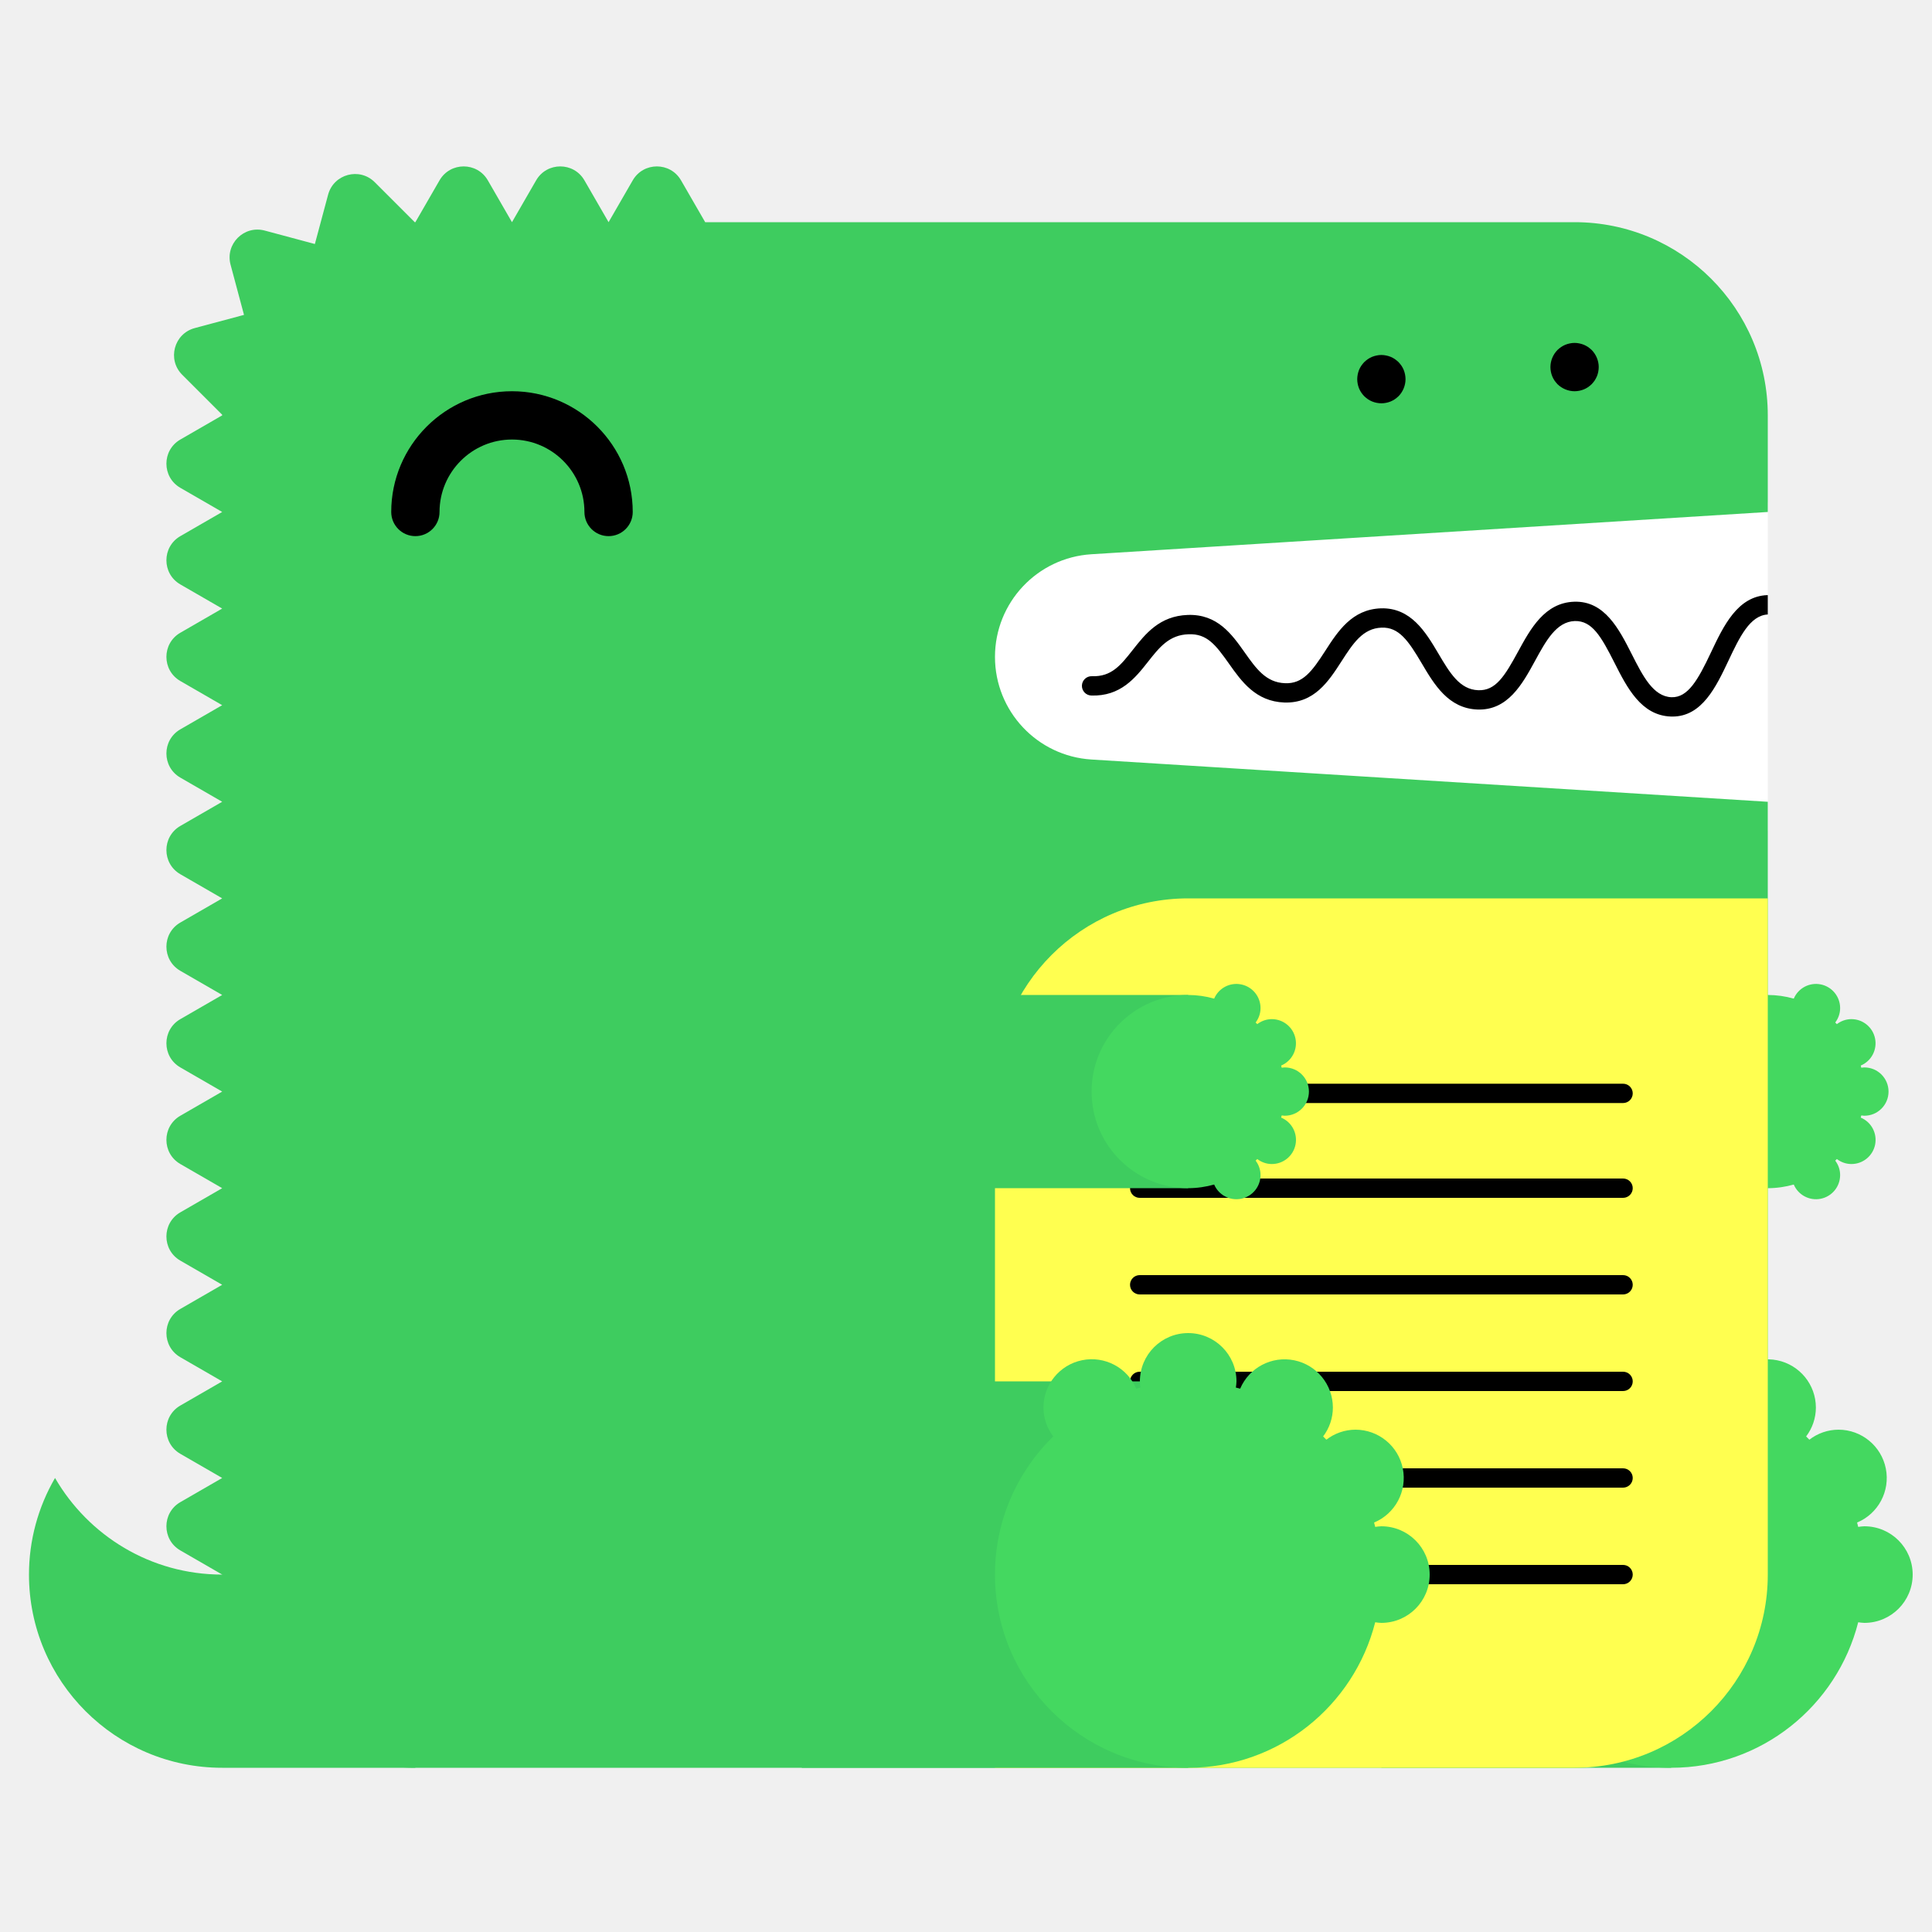
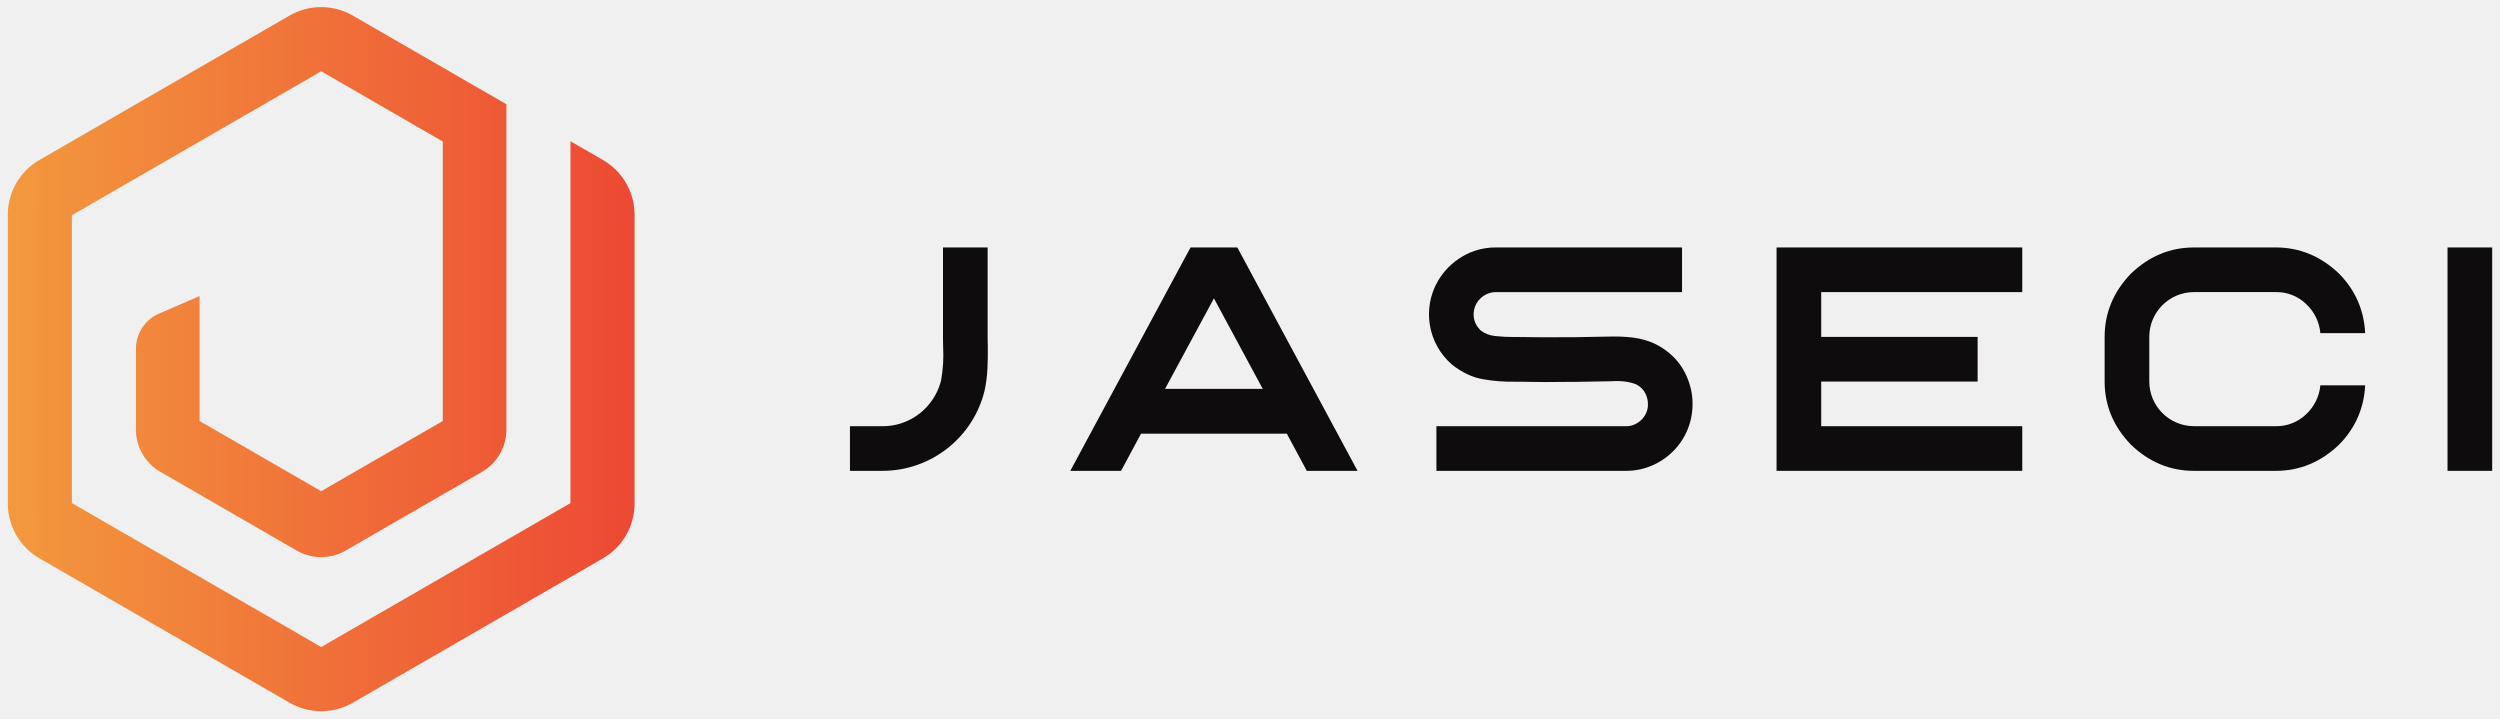
- <svg xmlns="http://www.w3.org/2000/svg" width="200" height="200" viewBox="0 0 200 200">
-   <g fill="none" fill-rule="evenodd">
-     <path fill="#FFF" d="M99 52h84v34H99z" />
-     <path d="M23 163c-7.398 0-13.843-4.027-17.303-10A19.886 19.886 0 0 0 3 163c0 11.046 8.954 20 20 20h20v-20H23z" fill="#3ECC5F" />
-     <path d="M112.98 57.376L183 53V43c0-11.046-8.954-20-20-20H73l-2.5-4.33c-1.112-1.925-3.889-1.925-5 0L63 23l-2.5-4.33c-1.111-1.925-3.889-1.925-5 0L53 23l-2.5-4.33c-1.111-1.925-3.889-1.925-5 0L43 23c-.022 0-.042.003-.065.003l-4.142-4.141c-1.57-1.571-4.252-.853-4.828 1.294l-1.369 5.104-5.192-1.392c-2.148-.575-4.111 1.389-3.535 3.536l1.39 5.193-5.102 1.367c-2.148.576-2.867 3.259-1.296 4.83l4.142 4.142c0 .021-.003.042-.003.064l-4.33 2.5c-1.925 1.111-1.925 3.889 0 5L23 53l-4.33 2.5c-1.925 1.111-1.925 3.889 0 5L23 63l-4.33 2.5c-1.925 1.111-1.925 3.889 0 5L23 73l-4.33 2.5c-1.925 1.111-1.925 3.889 0 5L23 83l-4.33 2.5c-1.925 1.111-1.925 3.889 0 5L23 93l-4.33 2.5c-1.925 1.111-1.925 3.889 0 5L23 103l-4.33 2.5c-1.925 1.111-1.925 3.889 0 5L23 113l-4.33 2.5c-1.925 1.111-1.925 3.889 0 5L23 123l-4.33 2.5c-1.925 1.111-1.925 3.889 0 5L23 133l-4.33 2.5c-1.925 1.111-1.925 3.889 0 5L23 143l-4.33 2.5c-1.925 1.111-1.925 3.889 0 5L23 153l-4.33 2.5c-1.925 1.111-1.925 3.889 0 5L23 163c0 11.046 8.954 20 20 20h120c11.046 0 20-8.954 20-20V83l-70.02-4.376A10.645 10.645 0 0 1 103 68c0-5.621 4.37-10.273 9.98-10.624" fill="#3ECC5F" />
-     <path fill="#3ECC5F" d="M143 183h30v-40h-30z" />
-     <path d="M193 158c-.219 0-.428.037-.639.064-.038-.15-.074-.301-.116-.451A5 5 0 0 0 190.32 148a4.96 4.96 0 0 0-3.016 1.036 26.531 26.531 0 0 0-.335-.336 4.955 4.955 0 0 0 1.011-2.987 5 5 0 0 0-9.599-1.959c-.148-.042-.297-.077-.445-.115.027-.211.064-.42.064-.639a5 5 0 0 0-5-5 5 5 0 0 0-5 5c0 .219.037.428.064.639-.148.038-.297.073-.445.115a4.998 4.998 0 0 0-9.599 1.959c0 1.125.384 2.151 1.011 2.987-3.717 3.632-6.031 8.693-6.031 14.3 0 11.046 8.954 20 20 20 9.339 0 17.16-6.41 19.361-15.064.211.027.42.064.639.064a5 5 0 0 0 5-5 5 5 0 0 0-5-5" fill="#44D860" />
-     <path fill="#3ECC5F" d="M153 123h30v-20h-30z" />
-     <path d="M193 115.5a2.5 2.5 0 1 0 0-5c-.109 0-.214.019-.319.032-.02-.075-.037-.15-.058-.225a2.501 2.501 0 0 0-.963-4.807c-.569 0-1.088.197-1.508.518a6.653 6.653 0 0 0-.168-.168c.314-.417.506-.931.506-1.494a2.5 2.5 0 0 0-4.8-.979A9.987 9.987 0 0 0 183 103c-5.522 0-10 4.478-10 10s4.478 10 10 10c.934 0 1.833-.138 2.69-.377a2.5 2.5 0 0 0 4.8-.979c0-.563-.192-1.077-.506-1.494.057-.055.113-.111.168-.168.42.321.939.518 1.508.518a2.5 2.5 0 0 0 .963-4.807c.021-.074.038-.15.058-.225.105.013.21.032.319.032" fill="#44D860" />
-     <path d="M63 55.5a2.5 2.5 0 0 1-2.5-2.5c0-4.136-3.364-7.5-7.5-7.5s-7.5 3.364-7.5 7.5a2.5 2.5 0 1 1-5 0c0-6.893 5.607-12.5 12.5-12.5S65.5 46.107 65.5 53a2.5 2.5 0 0 1-2.5 2.5" fill="#000" />
-     <path d="M103 183h60c11.046 0 20-8.954 20-20V93h-60c-11.046 0-20 8.954-20 20v70z" fill="#FFFF50" />
-     <path d="M168.02 124h-50.04a1 1 0 1 1 0-2h50.04a1 1 0 1 1 0 2m0 20h-50.04a1 1 0 1 1 0-2h50.04a1 1 0 1 1 0 2m0 20h-50.04a1 1 0 1 1 0-2h50.04a1 1 0 1 1 0 2m0-49.814h-50.04a1 1 0 1 1 0-2h50.04a1 1 0 1 1 0 2m0 19.814h-50.04a1 1 0 1 1 0-2h50.04a1 1 0 1 1 0 2m0 20h-50.04a1 1 0 1 1 0-2h50.04a1 1 0 1 1 0 2M183 61.611c-.012 0-.022-.006-.034-.005-3.09.105-4.552 3.196-5.842 5.923-1.346 2.85-2.387 4.703-4.093 4.647-1.889-.068-2.969-2.202-4.113-4.46-1.314-2.594-2.814-5.536-5.963-5.426-3.046.104-4.513 2.794-5.807 5.167-1.377 2.528-2.314 4.065-4.121 3.994-1.927-.07-2.951-1.805-4.136-3.813-1.321-2.236-2.848-4.75-5.936-4.664-2.994.103-4.465 2.385-5.763 4.4-1.373 2.13-2.335 3.428-4.165 3.351-1.973-.07-2.992-1.51-4.171-3.177-1.324-1.873-2.816-3.993-5.895-3.89-2.928.1-4.399 1.97-5.696 3.618-1.232 1.564-2.194 2.802-4.229 2.724a1 1 0 0 0-.072 2c3.017.101 4.545-1.8 5.872-3.487 1.177-1.496 2.193-2.787 4.193-2.855 1.926-.082 2.829 1.115 4.195 3.045 1.297 1.834 2.769 3.914 5.731 4.021 3.103.104 4.596-2.215 5.918-4.267 1.182-1.834 2.202-3.417 4.15-3.484 1.793-.067 2.769 1.35 4.145 3.681 1.297 2.197 2.766 4.686 5.787 4.796 3.125.108 4.634-2.62 5.949-5.035 1.139-2.088 2.214-4.06 4.119-4.126 1.793-.042 2.728 1.595 4.111 4.33 1.292 2.553 2.757 5.445 5.825 5.556l.169.003c3.064 0 4.518-3.075 5.805-5.794 1.139-2.41 2.217-4.68 4.067-4.773v-2z" fill="#000" />
-     <path fill="#3ECC5F" d="M83 183h40v-40H83z" />
-     <path d="M143 158c-.219 0-.428.037-.639.064-.038-.15-.074-.301-.116-.451A5 5 0 0 0 140.32 148a4.96 4.96 0 0 0-3.016 1.036 26.531 26.531 0 0 0-.335-.336 4.955 4.955 0 0 0 1.011-2.987 5 5 0 0 0-9.599-1.959c-.148-.042-.297-.077-.445-.115.027-.211.064-.42.064-.639a5 5 0 0 0-5-5 5 5 0 0 0-5 5c0 .219.037.428.064.639-.148.038-.297.073-.445.115a4.998 4.998 0 0 0-9.599 1.959c0 1.125.384 2.151 1.011 2.987-3.717 3.632-6.031 8.693-6.031 14.3 0 11.046 8.954 20 20 20 9.339 0 17.16-6.41 19.361-15.064.211.027.42.064.639.064a5 5 0 0 0 5-5 5 5 0 0 0-5-5" fill="#44D860" />
-     <path fill="#3ECC5F" d="M83 123h40v-20H83z" />
-     <path d="M133 115.5a2.5 2.5 0 1 0 0-5c-.109 0-.214.019-.319.032-.02-.075-.037-.15-.058-.225a2.501 2.501 0 0 0-.963-4.807c-.569 0-1.088.197-1.508.518a6.653 6.653 0 0 0-.168-.168c.314-.417.506-.931.506-1.494a2.5 2.5 0 0 0-4.8-.979A9.987 9.987 0 0 0 123 103c-5.522 0-10 4.478-10 10s4.478 10 10 10c.934 0 1.833-.138 2.69-.377a2.5 2.5 0 0 0 4.8-.979c0-.563-.192-1.077-.506-1.494.057-.055.113-.111.168-.168.42.321.939.518 1.508.518a2.5 2.5 0 0 0 .963-4.807c.021-.074.038-.15.058-.225.105.013.21.032.319.032" fill="#44D860" />
-     <path d="M143 41.75c-.16 0-.33-.02-.49-.05a2.52 2.52 0 0 1-.47-.14c-.15-.06-.29-.14-.431-.23-.13-.09-.259-.2-.38-.31-.109-.12-.219-.24-.309-.38s-.17-.28-.231-.43a2.619 2.619 0 0 1-.189-.96c0-.16.02-.33.05-.49.03-.16.08-.31.139-.47.061-.15.141-.29.231-.43.09-.13.2-.26.309-.38.121-.11.25-.22.38-.31.141-.09.281-.17.431-.23.149-.06.31-.11.47-.14.32-.07.65-.07.98 0 .159.03.32.08.47.14.149.06.29.14.43.23.13.09.259.2.38.31.11.12.22.25.31.38.09.14.17.28.23.43.06.16.11.31.14.47.029.16.05.33.05.49 0 .66-.271 1.31-.73 1.77-.121.11-.25.22-.38.31-.14.09-.281.17-.43.23a2.565 2.565 0 0 1-.96.19m20-1.25c-.66 0-1.3-.27-1.771-.73a3.802 3.802 0 0 1-.309-.38c-.09-.14-.17-.28-.231-.43a2.619 2.619 0 0 1-.189-.96c0-.66.27-1.3.729-1.77.121-.11.25-.22.38-.31.141-.09.281-.17.431-.23.149-.06.31-.11.47-.14.32-.07.66-.07.98 0 .159.03.32.08.47.14.149.06.29.14.43.23.13.09.259.2.38.31.459.47.73 1.11.73 1.77 0 .16-.021.33-.05.49-.03.16-.08.32-.14.47-.07.15-.14.29-.23.43-.09.13-.2.26-.31.38-.121.11-.25.22-.38.31-.14.09-.281.17-.43.23a2.565 2.565 0 0 1-.96.19" fill="#000" />
-   </g>
+ <svg xmlns="http://www.w3.org/2000/svg" id="Layer_1" data-name="Layer 1" viewBox="0 0 2556.43 734.52">
+   <defs>
+     <style>.cls-1{fill:url(#linear-gradient);}.cls-2{fill:#0e0c0c;}</style>
+     <linearGradient id="linear-gradient" x1="886.83" y1="14.74" x2="907.34" y2="14.74" gradientTransform="matrix(31.24, 0, 0, -31.24, -27696, 827.57)" gradientUnits="userSpaceOnUse">
+       <stop offset="0" stop-color="#f3993e" />
+       <stop offset="1" stop-color="#ed4834" />
+     </linearGradient>
+   </defs>
+   <path class="cls-1" d="M616.63,163.65l-33.28-19.21v370L328.43,661.62,73.5,514.44V220.08L328.43,72.9l124.35,71.79V430.5L328.43,502.29,204.07,430.5V302.75l-41.35,17.84A39.23,39.23,0,0,0,139,356.65V439.3a49.94,49.94,0,0,0,24.91,43.14l139.6,80.61a49.93,49.93,0,0,0,49.81,0l139.6-80.6a49.94,49.94,0,0,0,24.91-43.14V106.38h-.41L360.65,15.86a64.66,64.66,0,0,0-64.45,0l-256,147.79A64.63,64.63,0,0,0,8,219.47V515.05a64.6,64.6,0,0,0,32.22,55.81l256,147.79a64.61,64.61,0,0,0,64.45,0l256-147.79a64.62,64.62,0,0,0,32.22-55.81V219.47A64.63,64.63,0,0,0,616.63,163.65Z" />
+   <path class="cls-2" d="M916.71,434.22a61.81,61.81,0,0,0,45.65-45.33,149,149,0,0,0,2.07-33.84c-.1-2.88-.16-5.75-.16-8.62V253.05h45.66v93.38q0,4,.16,8.14.15,10.69-.32,21.79a143.49,143.49,0,0,1-2.88,22.74,107.51,107.51,0,0,1-104.23,82.37H869.14V435.82h33.52A62.09,62.09,0,0,0,916.71,434.22Z" />
+   <path class="cls-2" d="M1166.78,443.48l-20.43,38h-51.88l122.91-228.42h47.89l122.91,228.42H1336.3l-20.43-38Zm74.55-138.4-50,92.59h99.93Z" />
+   <path class="cls-2" d="M1484.7,372.77a68,68,0,0,1-14.21-85.64,70.18,70.18,0,0,1,24.82-24.82,66,66,0,0,1,34.4-9.26H1720V298.7H1529.71a22.89,22.89,0,0,0-22.83,22.83q0,9.41,7.35,16.44,5.74,4.62,14.68,5.66a172.27,172.27,0,0,0,19.95,1h4q26.82.48,53.64.16h5.27q13.08-.16,26-.48c3,0,6-.05,9.1-.16a166.3,166.3,0,0,1,22.59,1,73.65,73.65,0,0,1,23.7,6.86q29.53,15.17,36.4,48.05a70.26,70.26,0,0,1-1,30.49,67,67,0,0,1-15.17,28.25,69.4,69.4,0,0,1-23,16.76,66,66,0,0,1-27.46,5.91h-194.1V435.82H1663q9.27,0,16.45-7.51,7.33-8.3,5.26-19.63-2.23-10.86-11.65-15.64-10.21-4.16-25.38-3.2-4.47.17-8.94.16-13.08.33-26.66.48h-5.26q-27.3.48-54.91-.16h-3.51a168.72,168.72,0,0,1-31.53-2.47Q1500.18,385.06,1484.7,372.77Z" />
+   <polygon class="cls-2" points="1862.31 481.47 1839.48 481.47 1816.66 481.47 1816.66 253.05 1839.48 253.05 1862.31 253.05 2067.9 253.05 2067.9 298.7 1862.31 298.7 1862.31 344.51 2022.25 344.51 2022.25 390.16 1862.31 390.16 1862.31 435.82 2067.9 435.82 2067.9 481.47 1862.31 481.47" />
+   <path class="cls-2" d="M2152.14,390.16V344.51q0-36.7,26.82-64.64,27.93-26.82,64.49-26.82h83.8q36.55,0,64.65,26.82,24.9,25.36,26.65,60.81h-45.81a46.34,46.34,0,0,0-14.76-30,43.52,43.52,0,0,0-30.73-12h-83.8a45.77,45.77,0,0,0-45.65,45.81v45.65a45.77,45.77,0,0,0,45.65,45.66h83.8a43.49,43.49,0,0,0,30.73-12A46.19,46.19,0,0,0,2372.74,394h45.81q-1.76,35.28-26.65,60.66-28.09,26.82-64.65,26.82h-83.8q-36.55,0-64.49-26.82Q2152.14,426.72,2152.14,390.16Z" />
+   <rect class="cls-2" x="2502.78" y="253.05" width="45.65" height="228.42" />
</svg>
